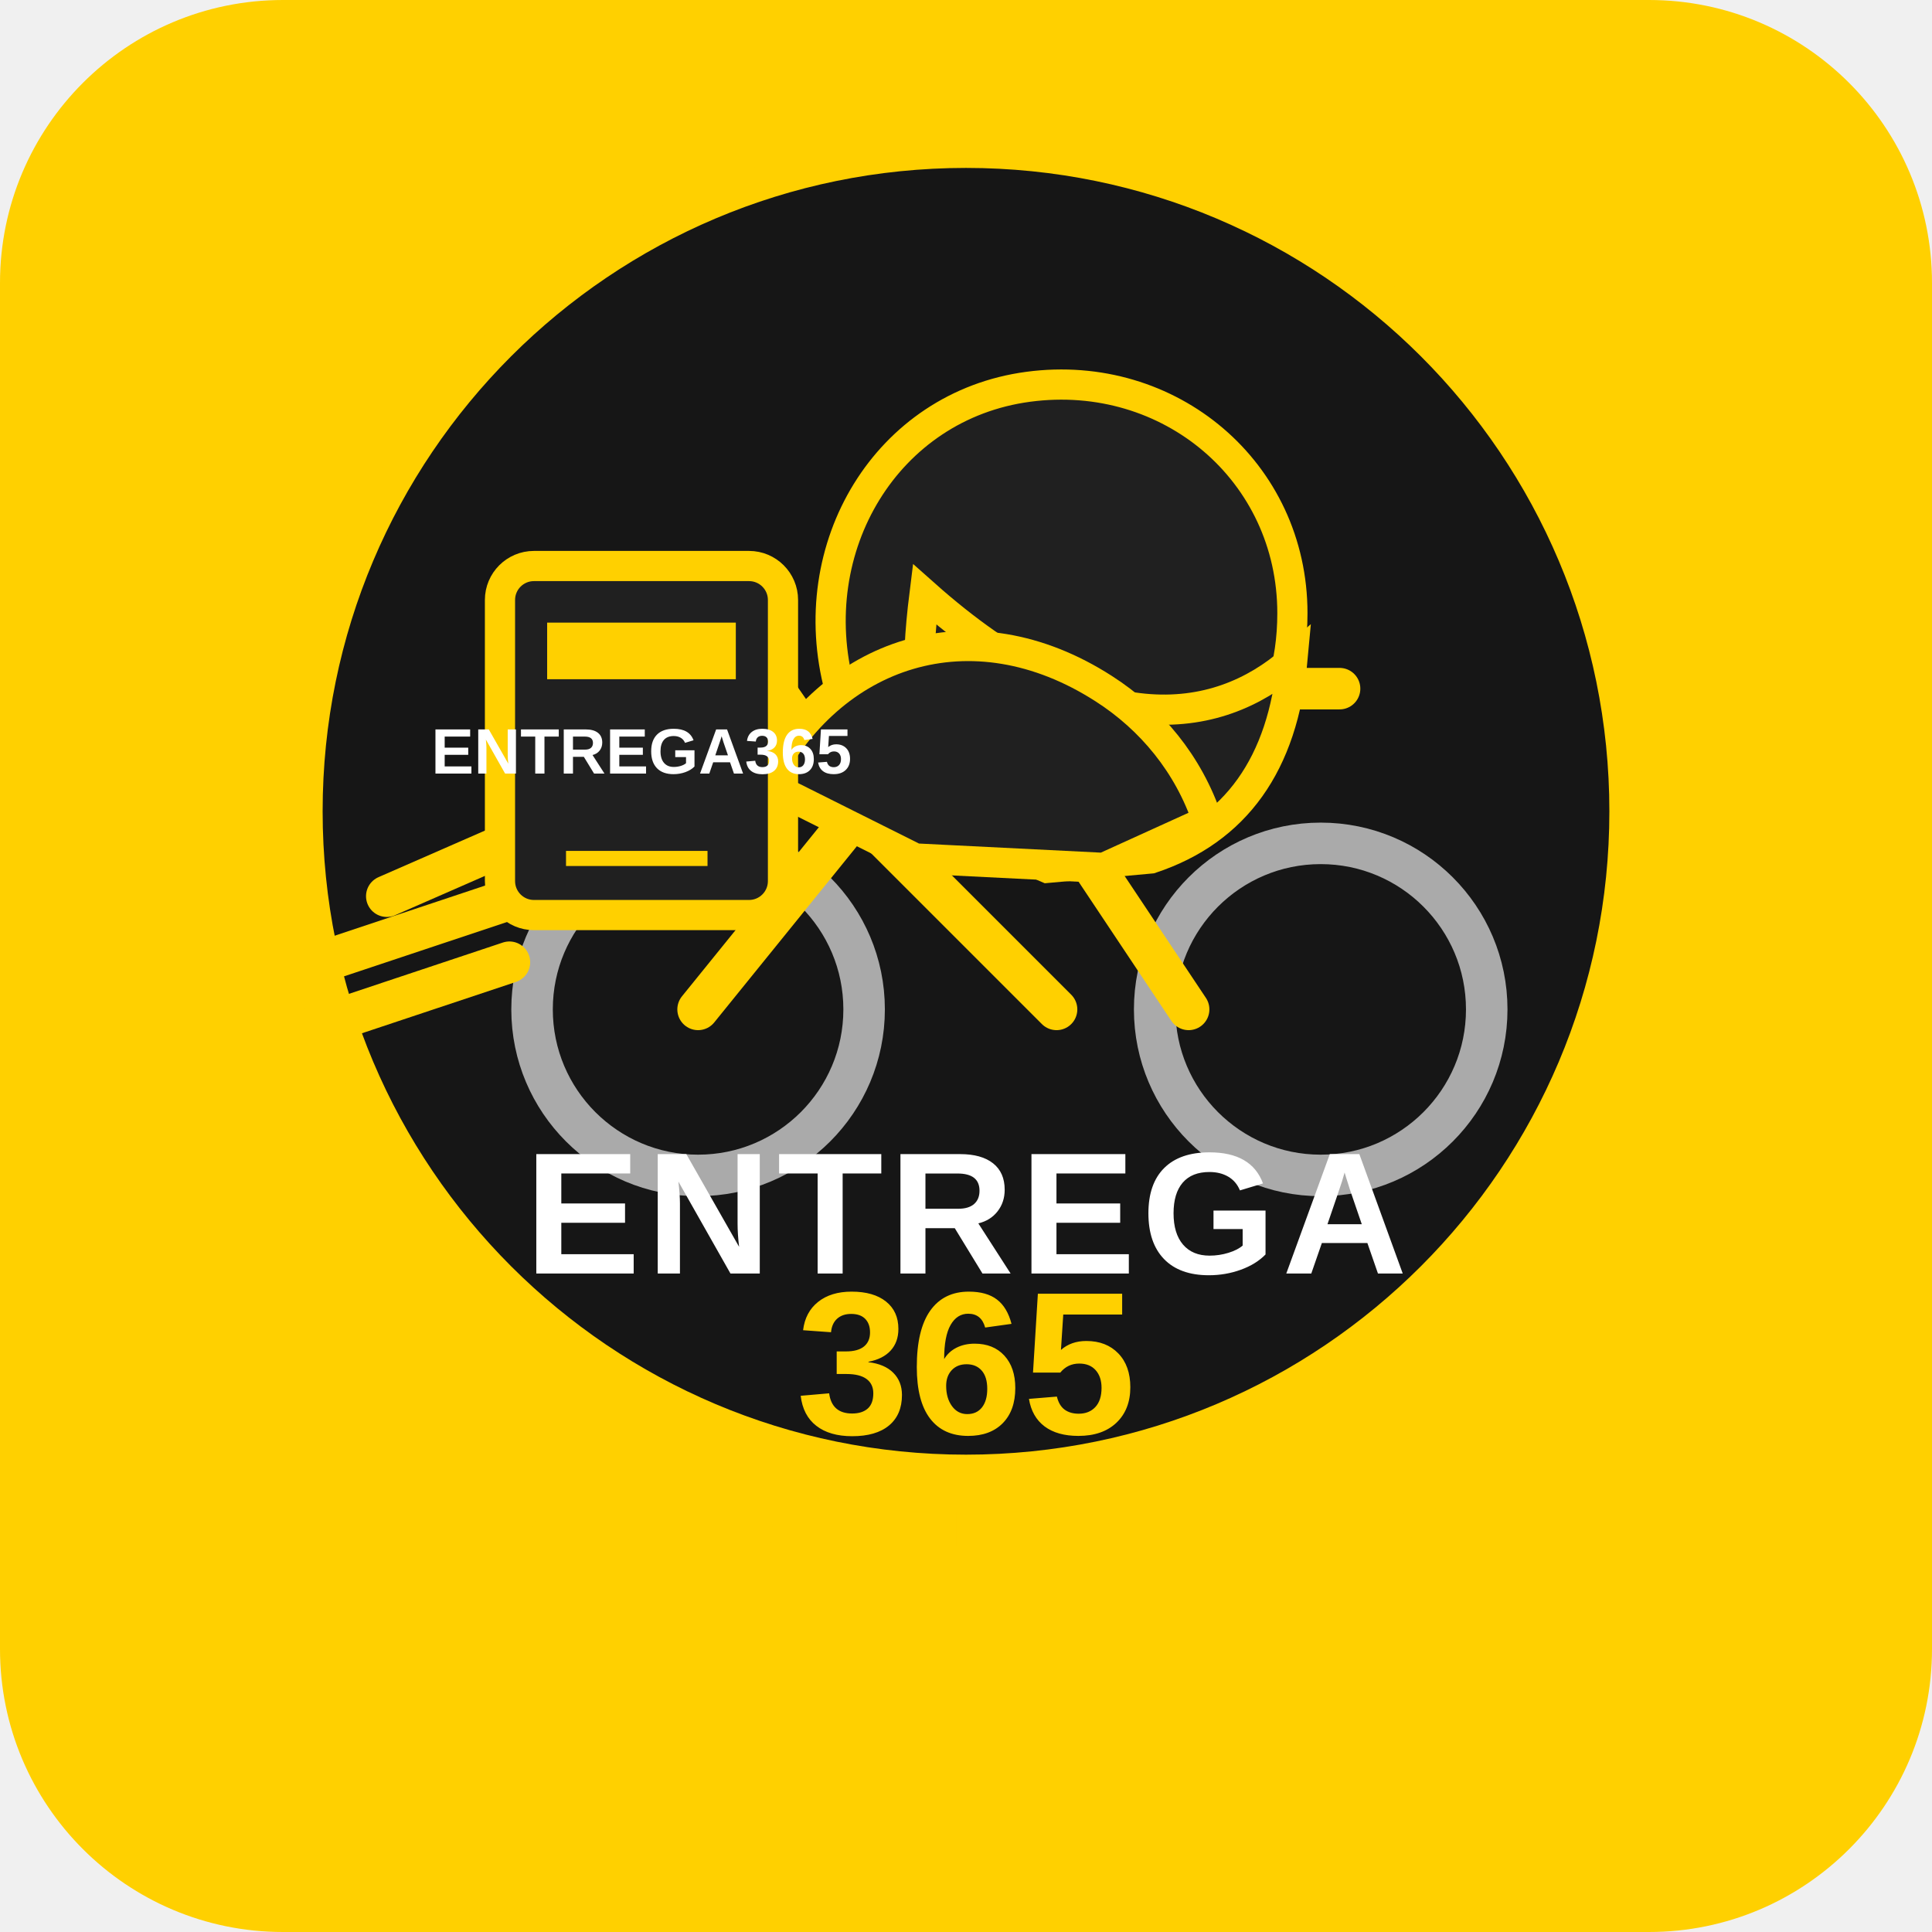
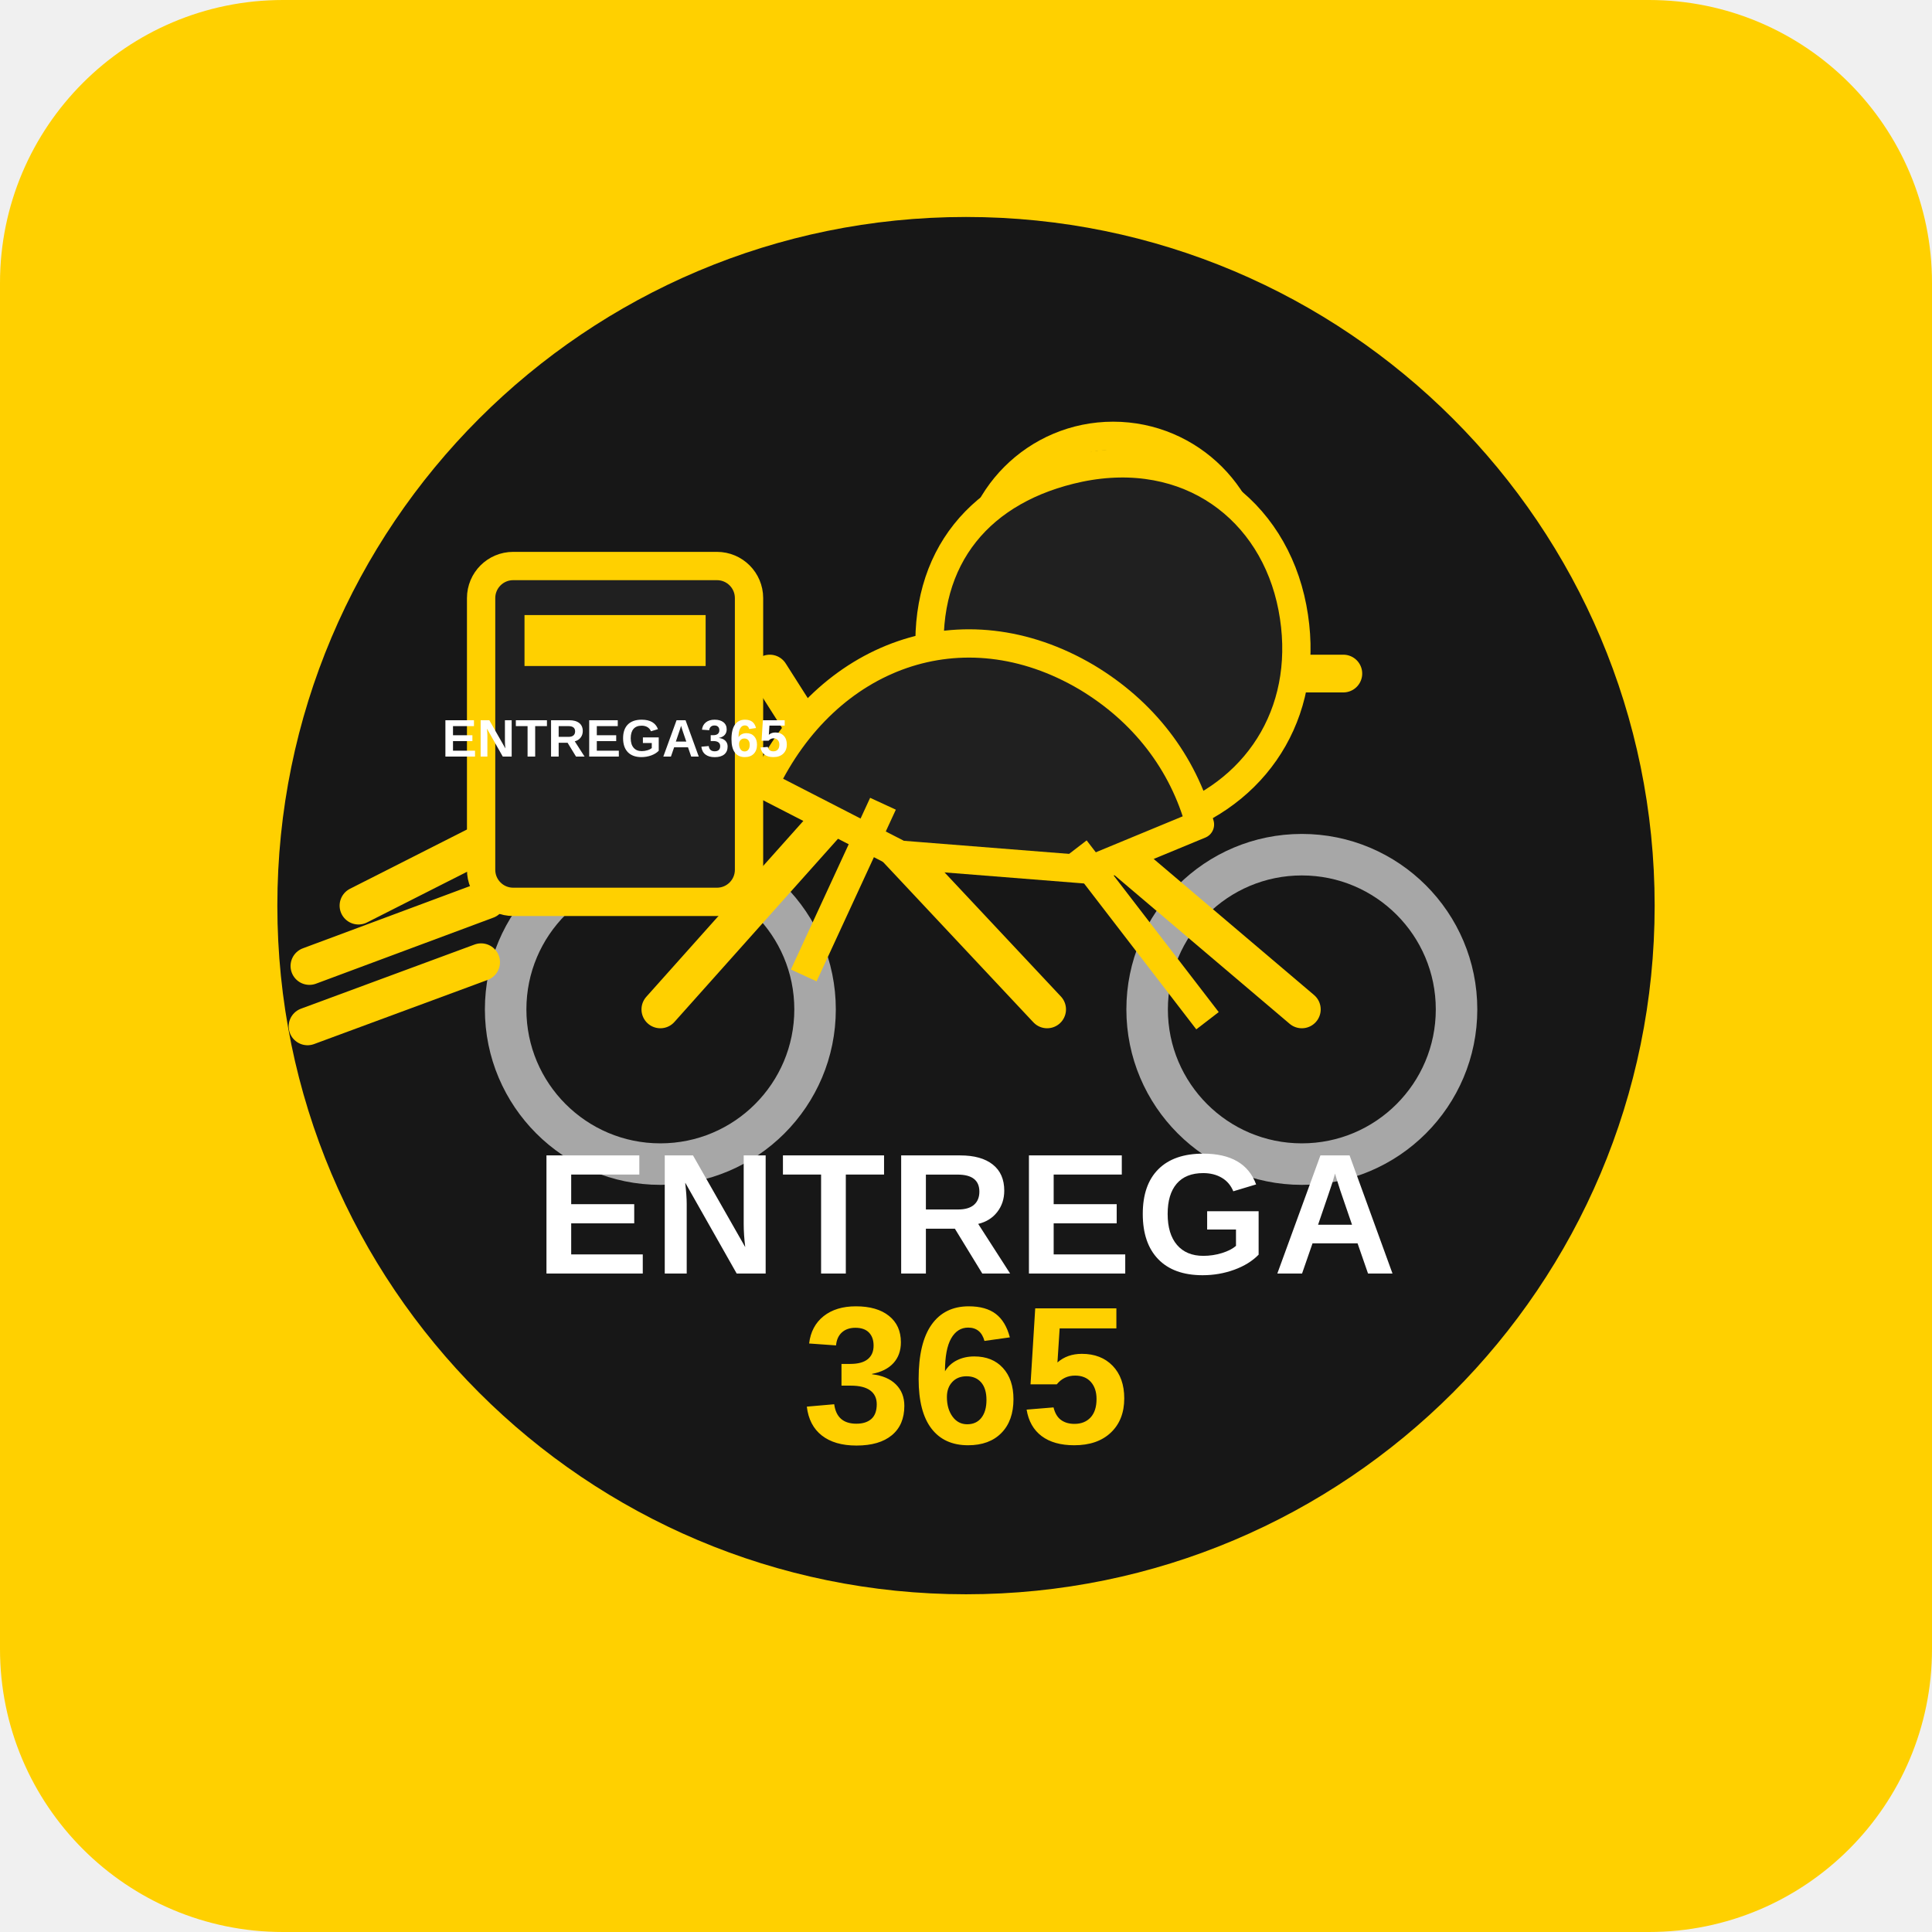
<svg xmlns="http://www.w3.org/2000/svg" viewBox="0 0 1024 1024">
  <rect width="1024" height="1024" rx="150" fill="#ffd000" />
-   <circle cx="512" cy="430" r="350" fill="#161616" stroke="#ffd000" stroke-width="18" />
-   <g fill="none" stroke="#ffd000" stroke-width="22" stroke-linecap="round" stroke-linejoin="round">
-     <circle cx="370" cy="535" r="88" stroke="#aaa" />
-     <circle cx="700" cy="535" r="88" stroke="#aaa" />
-     <path d="M370 535l85-105 105 0 70 105M455 430l-45-65M560 430l55-65 95 0M455 430l105 105M615 365l55-45" />
-     <path d="M285 440l-80 35M275 475l-105 35M270 510l-105 35" />
+   <circle cx="512" cy="480" r="365" fill="#171717" />
+   <circle cx="350" cy="535" r="82" fill="#171717" stroke="#a7a7a7" stroke-width="22" />
+   <circle cx="690" cy="535" r="82" fill="#171717" stroke="#a7a7a7" stroke-width="22" />
+   <g fill="none" stroke="#ffd000" stroke-width="20" stroke-linecap="round" stroke-linejoin="round">
+     <path d="M350 535l100-112h108l132 112" />
+     <path d="M450 423l-42-66M558 423l62-66h92" />
+     <path d="M450 423l105 112M620 357l48-48" />
+     <path d="M265 442l-75 38M258 477l-94 35M255 510l-92 34" />
  </g>
-   <g fill="#202020" stroke="#ffd000" stroke-width="16">
-     <path d="M445 365c-20-75 25-150 100-160 75-10 140 45 140 120 0 55-30 90-75 105l-70 5c-45-10-80-30-95-70z" />
-     <path d="M490 315c-10 80 5 120 65 145l55-5c45-15 70-50 75-105-40 35-105 45-195-35z" />
-     <path d="M405 415c35-70 110-95 180-50 25 16 45 40 55 70l-55 25-100-5-80-40z" />
-     <rect x="265" y="300" width="150" height="185" rx="18" />
+   <g fill="#202020" stroke="#ffd000" stroke-width="15" stroke-linejoin="round">
+     <circle cx="590" cy="305" r="74" />
+     <path d="M493 350c-4-55 27-91 79-102 58-12 103 22 113 74 10 52-16 96-63 113l-65 5c-34-9-57-34-64-90z" />
+     <path d="M405 416c33-69 105-96 171-57 30 18 51 45 60 78l-58 24-101-8-72-37z" />
+     <path d="M468 426l-42 91" />
+     <path d="M570 450l70 91" />
  </g>
-   <path d="M290 330h100v30H290z" fill="#ffd000" />
-   <text x="340" y="410" text-anchor="middle" fill="#fff" font-family="Arial,Helvetica,sans-serif" font-size="34" font-weight="900">ENTREGA365</text>
-   <path d="M300 455h75" stroke="#ffd000" stroke-width="8" />
-   <text x="512" y="675" text-anchor="middle" fill="#fff" font-family="Arial,Helvetica,sans-serif" font-size="92" font-weight="900" letter-spacing="3">ENTREGA</text>
-   <text x="512" y="760" text-anchor="middle" fill="#ffd000" font-family="Arial,Helvetica,sans-serif" font-size="108" font-weight="900">365</text>
-   <text x="512" y="820" text-anchor="middle" fill="#ffd000" font-family="Arial,Helvetica,sans-serif" font-size="27" font-weight="700" letter-spacing="5">ENTREGAS QUE MOVEM VOCÊ</text>
+   <rect x="255" y="300" width="142" height="178" rx="17" fill="#202020" stroke="#ffd000" stroke-width="15" />
+   <path d="M278 326h96v27h-96z" fill="#ffd000" />
+   <text x="326" y="401" text-anchor="middle" fill="#fff" font-family="Arial,Helvetica,sans-serif" font-size="28" font-weight="900">ENTREGA365</text>
+   <text x="512" y="675" text-anchor="middle" fill="#fff" font-family="Arial,Helvetica,sans-serif" font-size="91" font-weight="900" letter-spacing="2">ENTREGA</text>
+   <text x="512" y="765" text-anchor="middle" fill="#ffd000" font-family="Arial,Helvetica,sans-serif" font-size="104" font-weight="900">365</text>
</svg>
